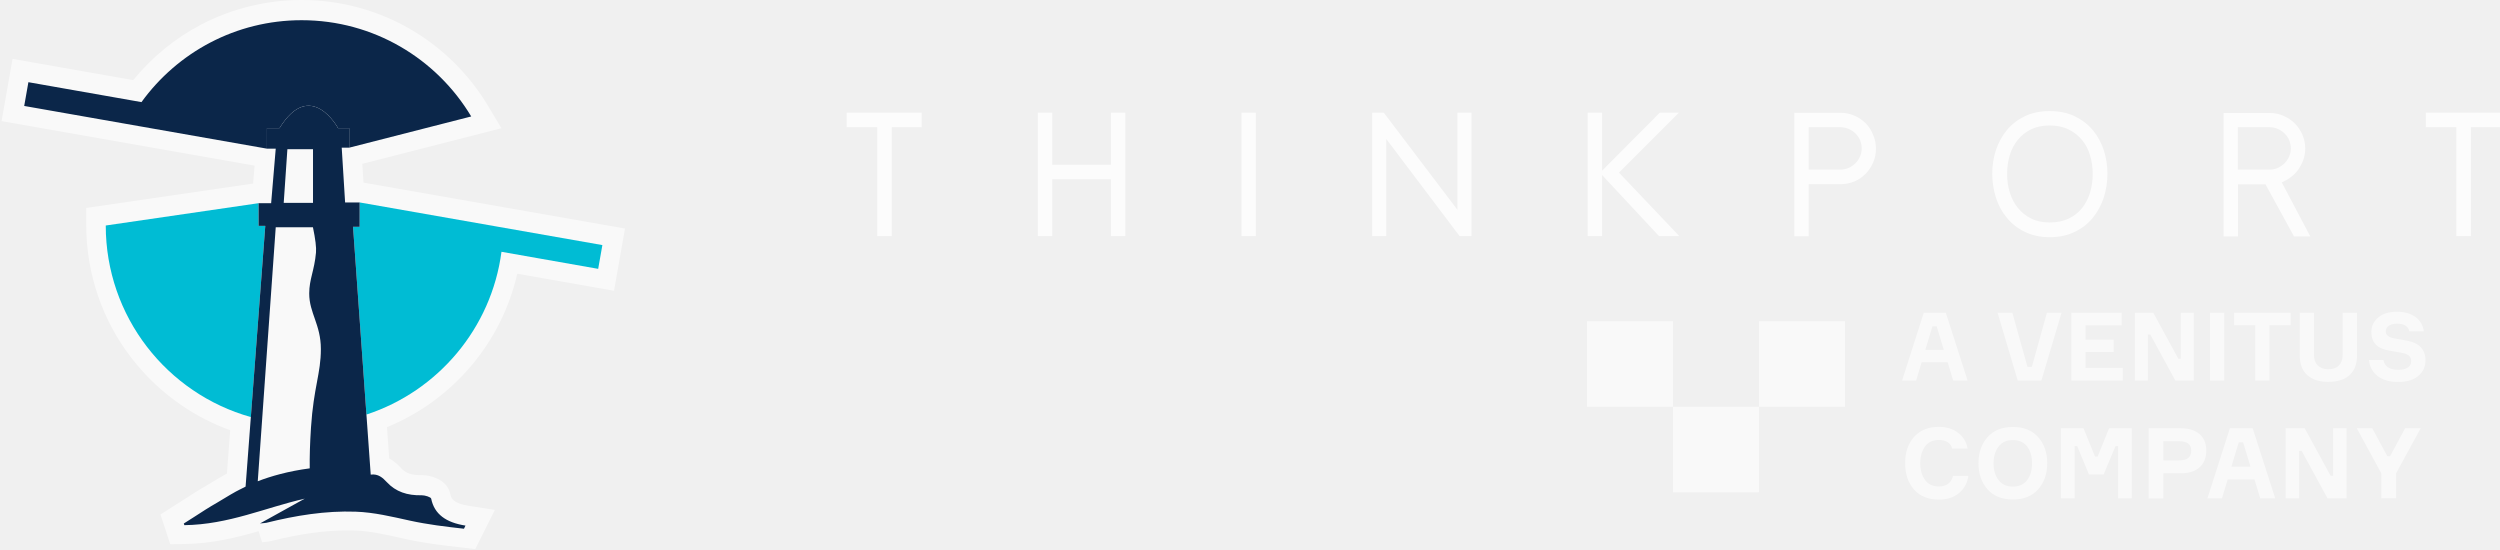
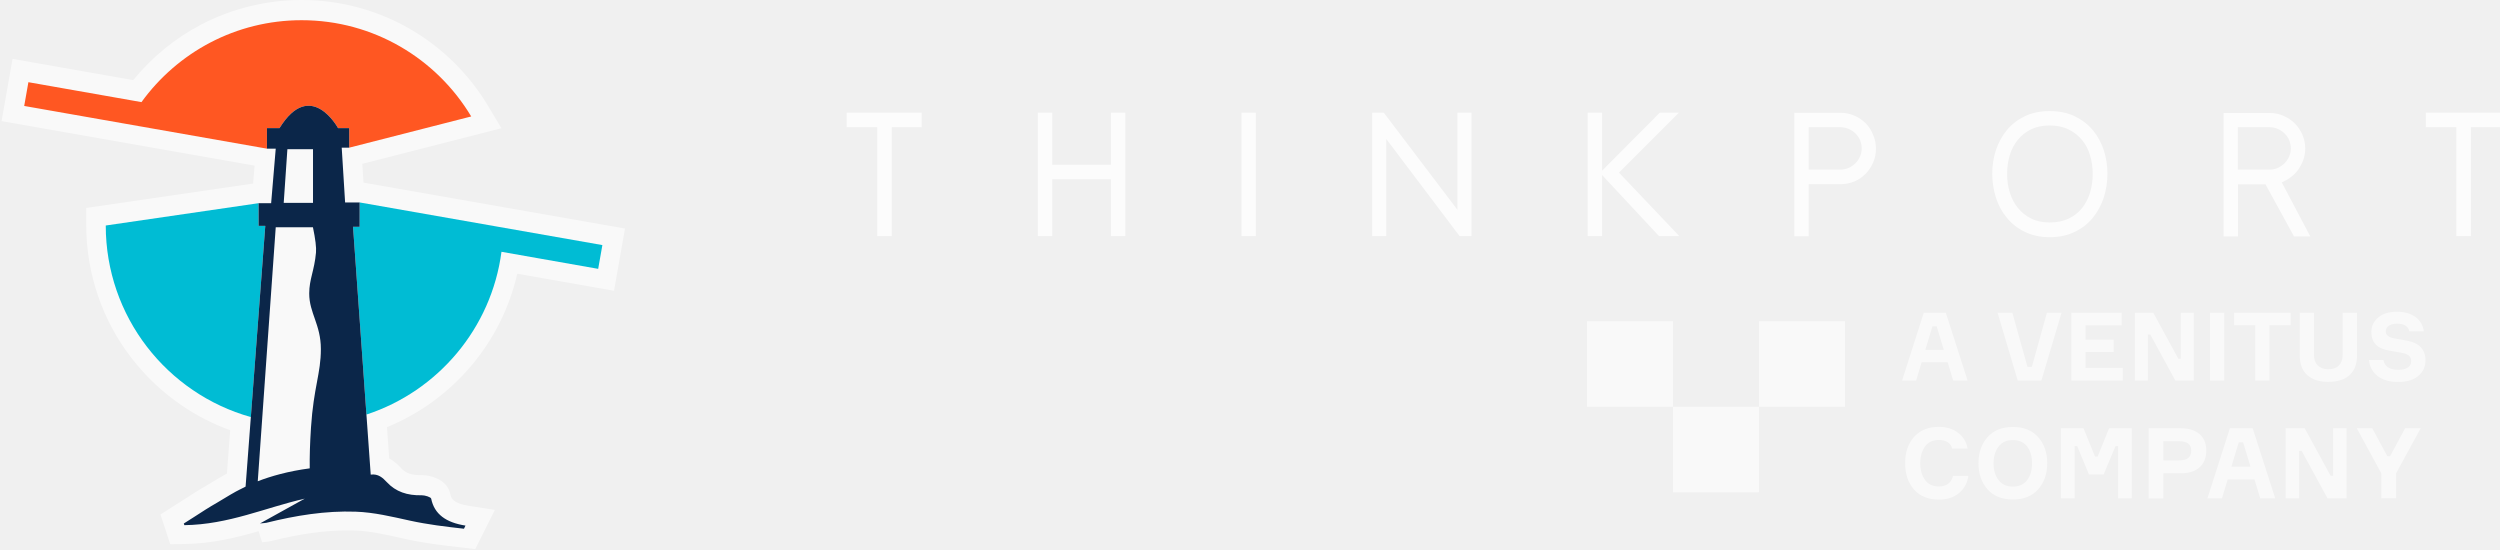
<svg xmlns="http://www.w3.org/2000/svg" width="1580" height="347" viewBox="0 0 1580 347" fill="none">
  <g clip-path="url(#clip0_211_90)">
    <path d="M1234.41 240.5L1230.91 228.92H1214.49L1211 240.5H1202.12L1215.82 197.66H1229.76L1243.52 240.5H1234.41ZM1221.31 206.24L1216.79 221.12H1228.49L1223.97 206.24H1221.31Z" fill="white" fill-opacity="0.6" />
    <path d="M1275.2 240.5L1262.47 197.66H1271.82L1281.35 231.86H1284.13L1293.66 197.66H1302.89L1290.16 240.5H1275.2Z" fill="white" fill-opacity="0.6" />
    <path d="M1318.04 232.52H1341.57V240.5H1309.05V197.66H1340.91V205.64H1318.04V214.64H1335.84V222.44H1318.04V232.52Z" fill="white" fill-opacity="0.6" />
    <path d="M1378.26 197.66H1386.47V240.5H1374.82L1359.01 211.46H1357.44V240.5H1349.24V197.66H1360.88L1376.69 226.7H1378.26V197.66Z" fill="white" fill-opacity="0.6" />
    <path d="M1396.72 197.66H1405.72V240.5H1396.72V197.66Z" fill="white" fill-opacity="0.6" />
    <path d="M1447.71 197.66V205.52H1434.32V240.5H1425.33V205.52H1411.93V197.66H1447.71Z" fill="white" fill-opacity="0.6" />
    <path d="M1480.66 197.66H1489.65V224.72C1489.65 230.06 1488.08 234.14 1484.94 237.02C1481.81 239.9 1477.34 241.34 1471.49 241.34C1465.63 241.34 1461.29 239.9 1458.15 237.02C1455.01 234.14 1453.44 230.06 1453.44 224.72V197.66H1462.44V224.54C1462.44 227.24 1463.22 229.34 1464.85 230.96C1466.42 232.52 1468.65 233.36 1471.49 233.36C1474.32 233.36 1476.62 232.58 1478.18 230.96C1479.75 229.4 1480.54 227.24 1480.54 224.54V197.66H1480.66Z" fill="white" fill-opacity="0.6" />
    <path d="M1531.89 209.42H1522.72C1521.99 206.18 1519.4 204.56 1514.87 204.56C1512.82 204.56 1511.13 204.98 1509.8 205.82C1508.48 206.66 1507.81 207.86 1507.81 209.48C1507.81 211.76 1509.62 213.2 1513.18 213.86L1521.21 215.3C1528.99 216.74 1532.91 220.94 1532.91 227.84C1532.91 231.68 1531.41 234.92 1528.45 237.5C1525.49 240.08 1521.21 241.4 1515.6 241.4C1509.98 241.4 1505.88 240.14 1502.68 237.68C1499.48 235.22 1497.61 231.8 1497.19 227.54H1506.36C1507.03 231.68 1510.23 233.72 1515.96 233.72C1518.37 233.72 1520.3 233.24 1521.75 232.28C1523.2 231.32 1523.86 230 1523.86 228.32C1523.86 226.64 1523.38 225.5 1522.35 224.72C1521.39 223.94 1519.88 223.34 1517.95 222.98L1509.74 221.54C1502.38 220.28 1498.7 216.38 1498.7 209.84C1498.7 206.18 1500.15 203.12 1503.04 200.66C1505.94 198.2 1509.92 197 1514.93 197C1519.64 197 1523.5 198.14 1526.58 200.36C1529.59 202.58 1531.41 205.64 1531.89 209.54V209.42Z" fill="white" fill-opacity="0.6" />
    <path d="M1234.35 300.8H1244C1243.34 305.3 1241.35 308.9 1238.03 311.66C1234.71 314.42 1230.49 315.74 1225.42 315.74C1218.72 315.74 1213.47 313.64 1209.73 309.44C1205.99 305.24 1204.06 299.72 1204.06 292.76C1204.06 285.8 1205.93 280.28 1209.73 276.08C1213.53 271.88 1218.72 269.78 1225.36 269.78C1230.24 269.78 1234.29 271.04 1237.55 273.56C1240.8 276.08 1242.8 279.38 1243.52 283.52H1233.8C1232.78 279.86 1229.94 278.06 1225.36 278.06C1221.56 278.06 1218.6 279.44 1216.61 282.2C1214.62 284.96 1213.59 288.5 1213.59 292.76C1213.59 297.02 1214.62 300.56 1216.61 303.32C1218.6 306.08 1221.56 307.46 1225.36 307.46C1227.71 307.46 1229.7 306.86 1231.27 305.72C1232.84 304.52 1233.8 302.9 1234.29 300.8H1234.35Z" fill="white" fill-opacity="0.6" />
    <path d="M1256.13 276.26C1259.93 272 1265.24 269.84 1272.12 269.84C1279 269.84 1284.31 272 1288.11 276.26C1291.91 280.52 1293.84 286.04 1293.84 292.76C1293.84 299.48 1291.91 305 1288.11 309.26C1284.31 313.52 1279 315.68 1272.12 315.68C1265.24 315.68 1259.93 313.52 1256.13 309.26C1252.33 305 1250.4 299.48 1250.4 292.76C1250.4 286.04 1252.33 280.52 1256.13 276.26ZM1272.12 307.52C1276.1 307.52 1279.12 306.14 1281.17 303.44C1283.22 300.74 1284.25 297.2 1284.25 292.82C1284.25 288.44 1283.22 284.96 1281.17 282.2C1279.12 279.5 1276.1 278.12 1272.12 278.12C1268.14 278.12 1265.18 279.5 1263.07 282.26C1260.96 285.02 1259.93 288.56 1259.93 292.82C1259.93 297.08 1260.96 300.62 1263.07 303.38C1265.12 306.14 1268.14 307.52 1272.12 307.52Z" fill="white" fill-opacity="0.6" />
    <path d="M1302.47 314.96V270.68H1316.77L1324.07 288.56H1325.7L1332.94 270.68H1347.31V314.96H1338.62V281.96H1336.99L1329.5 299.84H1320.21L1312.79 281.96H1311.16V314.96H1302.47Z" fill="white" fill-opacity="0.6" />
    <path d="M1357.93 270.68H1378.26C1383.39 270.68 1387.31 271.94 1390.15 274.4C1392.98 276.86 1394.37 280.34 1394.37 284.78C1394.37 289.22 1392.98 292.82 1390.15 295.34C1387.37 297.86 1383.39 299.12 1378.26 299.12H1367.22V315.02H1357.93V270.74V270.68ZM1367.22 290.96H1376.93C1379.71 290.96 1381.7 290.48 1382.97 289.46C1384.23 288.44 1384.84 286.94 1384.84 284.9C1384.84 282.86 1384.23 281.36 1382.97 280.34C1381.7 279.32 1379.71 278.84 1376.93 278.84H1367.22V291.02V290.96Z" fill="white" fill-opacity="0.6" />
    <path d="M1428.46 314.96L1424.84 303.02H1407.89L1404.27 314.96H1395.1L1409.28 270.68H1423.7L1437.94 314.96H1428.52H1428.46ZM1414.89 279.56L1410.24 294.92H1422.31L1417.66 279.56H1414.89Z" fill="white" fill-opacity="0.6" />
    <path d="M1474.5 270.68H1483.01V314.96H1471L1454.65 284.96H1453.02V314.96H1444.51V270.68H1456.58L1472.93 300.68H1474.56V270.68H1474.5Z" fill="white" fill-opacity="0.6" />
    <path d="M1508.78 288.32H1510.53L1520.06 270.62H1529.9L1514.33 299.12V314.9H1504.98V299.12L1489.47 270.62H1499.24L1508.78 288.32Z" fill="white" fill-opacity="0.6" />
    <path d="M1111.67 257.06H1057.31V311.12H1111.67V257.06Z" fill="white" fill-opacity="0.6" />
    <path d="M1057.37 203H1003V257.06H1057.37V203Z" fill="white" fill-opacity="0.6" />
    <path d="M1166.04 203H1111.67V257.06H1166.04V203Z" fill="white" fill-opacity="0.6" />
    <g clip-path="url(#clip1_211_90)">
      <path d="M921.1 132.6L874.7 71.4L874.5 71.2H867.2V149.2H876.1V87.8L922.3 149L922.4 149.2H930V71.2H921.1V132.6ZM784.6 71.2H793.7V149.2H784.6V71.2ZM702.1 104.1H665V71.2H655.9V149.2H665V113.3H702.1V149.2H711.2V71.2H702.1V104.1ZM535.1 80.4H554.4V149.2H563.6V80.4H582.5V71.2H535.1V80.4ZM1061.1 71.2H1049L1012.5 107.9V71.2H1003.4V149.2H1012.5V110.6L1048.4 149.1L1048.5 149.2H1061.3L1023.2 109.1L1061.1 71.2ZM1447.6 112.1C1449.5 110.7 1451.2 109.1 1452.5 107.2C1453.8 105.3 1454.9 103.2 1455.7 101C1456.5 98.7 1456.9 96.3 1456.9 93.9C1456.9 90.8 1456.3 87.8 1455.1 85.1C1453.9 82.4 1452.3 80 1450.3 78C1448.3 76 1445.9 74.4 1443.2 73.2C1440.5 72 1437.5 71.4 1434.5 71.4H1405.3V149.4H1414.4V116.5H1431.8L1449.8 149.4H1460.1L1442.1 115.3C1444 114.4 1445.9 113.4 1447.6 112.1ZM1447.8 93.8C1447.8 95.6 1447.4 97.4 1446.7 99C1446 100.6 1445 102 1443.8 103.2C1442.6 104.4 1441.2 105.4 1439.6 106.1C1438 106.8 1436.2 107.2 1434.4 107.2H1414.3V80.4H1434.4C1436.2 80.4 1438 80.8 1439.6 81.5C1441.2 82.2 1442.7 83.2 1443.9 84.4C1445.1 85.6 1446.1 87 1446.8 88.6C1447.4 90.3 1447.8 92 1447.8 93.8ZM1533.1 71.2V80.4H1552.4V149.2H1561.6V80.4H1580.5V71.2H1533.1ZM1322.7 82.3C1319.7 78.7 1315.8 75.7 1311.3 73.5C1306.7 71.3 1301.4 70.2 1295.4 70.2C1289.4 70.2 1284.1 71.3 1279.6 73.5C1275.1 75.7 1271.3 78.6 1268.3 82.3C1265.3 85.9 1263 90.2 1261.4 94.9C1259.9 99.6 1259.1 104.6 1259.1 109.8C1259.1 115 1259.9 120 1261.4 124.8C1262.9 129.6 1265.2 133.9 1268.3 137.6C1271.3 141.3 1275.1 144.3 1279.6 146.5C1284.1 148.7 1289.4 149.9 1295.4 149.9C1301.4 149.9 1306.7 148.8 1311.3 146.5C1315.9 144.3 1319.7 141.3 1322.7 137.6C1325.7 133.9 1328 129.6 1329.6 124.8C1331.1 120 1331.9 115 1331.9 109.8C1331.9 104.6 1331.1 99.6 1329.6 94.9C1328 90.2 1325.7 85.9 1322.7 82.3ZM1322.6 109.9C1322.6 114.1 1322 118.1 1320.9 121.8C1319.8 125.5 1318 128.8 1315.8 131.6C1313.5 134.4 1310.7 136.6 1307.3 138.2C1303.9 139.8 1299.9 140.6 1295.4 140.6C1291 140.6 1287 139.8 1283.7 138.1C1280.4 136.5 1277.5 134.2 1275.3 131.4C1273 128.6 1271.3 125.3 1270.2 121.6C1269 117.9 1268.5 113.9 1268.5 109.8C1268.5 105.7 1269.1 101.7 1270.2 98C1271.3 94.3 1273.1 91 1275.3 88.3C1277.6 85.5 1280.4 83.3 1283.7 81.7C1287 80.1 1291 79.3 1295.4 79.3C1299.9 79.3 1303.9 80.1 1307.3 81.8C1310.7 83.4 1313.5 85.7 1315.8 88.4C1318.1 91.2 1319.8 94.4 1320.9 98.1C1322 101.8 1322.6 105.8 1322.6 109.9ZM1179.1 77.9C1177.1 75.9 1174.7 74.3 1172 73.1C1169.3 71.9 1166.3 71.3 1163.3 71.3H1134V149.3H1143.1V116.4H1163.2C1166.3 116.4 1169.2 115.8 1171.9 114.7C1174.6 113.6 1177 111.9 1179 109.9C1181 107.9 1182.6 105.5 1183.8 102.8C1185 100.1 1185.6 97.1 1185.6 94C1185.6 90.9 1185 87.9 1183.8 85.2C1182.7 82.3 1181.1 79.9 1179.1 77.9ZM1176.6 93.8C1176.6 95.6 1176.2 97.4 1175.5 99C1174.8 100.6 1173.8 102 1172.6 103.2C1171.4 104.4 1170 105.4 1168.4 106.1C1166.8 106.8 1165 107.2 1163.2 107.2H1143.1V80.4H1163.2C1165 80.4 1166.8 80.8 1168.4 81.5C1170 82.2 1171.5 83.2 1172.7 84.4C1173.9 85.6 1174.9 87 1175.6 88.6C1176.2 90.3 1176.6 92 1176.6 93.8Z" fill="white" fill-opacity="0.8" />
    </g>
    <g clip-path="url(#clip2_211_90)">
      <path d="M291.818 346.021C279.224 344.606 267.865 343.227 256.251 340.652C255.089 340.398 253.892 340.144 252.73 339.854C242.895 337.677 233.604 335.61 224.385 335.283C222.752 335.211 221.119 335.211 219.486 335.211C205.186 335.211 189.907 337.351 171.433 341.922C170.054 342.284 168.893 342.357 167.84 342.466C167.296 342.502 166.643 342.575 165.626 342.683L163.412 335.719C148.968 339.89 133.87 343.554 116.667 343.808L107.593 343.953L101.424 325.163L109.481 320.012C110.932 319.069 113.255 317.618 116.05 315.84L116.304 315.695C121.203 312.503 125.849 309.492 130.857 306.663C136.664 303.144 140.62 300.787 143.415 299.263L145.484 271.912C134.705 267.995 124.433 262.771 114.888 256.242C102.73 247.971 92.024 237.851 83.023 226.17C73.95 214.381 66.872 201.286 62.045 187.248C57.037 172.738 54.496 157.539 54.496 142.086V131.422L159.965 116.005L160.908 104.688L1 76.539L7.932 37.217L84.184 50.639C95.98 36.166 110.715 24.122 127.192 15.489C146.645 5.369 168.566 0 190.632 0C214.768 0 238.503 6.348 259.299 18.427C279.442 30.108 296.427 46.83 308.404 66.853L316.897 81.037L228.994 103.527L229.72 115.425L395 144.444L388.068 183.766L326.914 172.992C322.087 194.104 312.324 213.837 298.278 230.632C283.761 248.007 265.324 261.465 244.564 269.953L245.98 289.723C249.645 291.718 252.113 294.366 253.529 295.889L253.565 295.926C255.561 298.066 258.537 300.279 265.469 300.279C265.723 300.279 266.014 300.279 266.268 300.279C266.268 300.279 266.558 300.279 266.667 300.279C269.897 300.279 272.873 301.149 274.361 301.693C281.583 304.233 283.943 308.876 284.632 312.394C285.031 314.389 285.83 318.017 296.064 319.649L312.723 322.261L305.174 337.351C305.065 337.569 304.993 337.786 304.884 337.968C304.702 338.367 304.485 338.838 304.23 339.346L300.383 347.036L291.818 346.021Z" fill="white" fill-opacity="0.6" />
      <path d="M226.999 127.831L226.962 127.976Z" fill="#00BCD4" />
-       <path d="M168.711 80.964H176.66C196.331 49.152 213.642 80.964 213.642 80.964H220.683V93.334L297.807 73.601C275.994 37.145 236.144 12.769 190.632 12.769C149.004 12.769 112.13 33.155 89.41 64.532L17.949 51.945L15.3 66.962L168.711 93.951V80.964Z" fill="#0B2649" />
+       <path d="M168.711 80.964H176.66C196.331 49.152 213.642 80.964 213.642 80.964H220.683V93.334L297.807 73.601C275.994 37.145 236.144 12.769 190.632 12.769C149.004 12.769 112.13 33.155 89.41 64.532L17.949 51.945L15.3 66.962L168.711 93.951V80.964Z" fill="#FF5722" />
      <path d="M227.288 127.939V143.356H223.115L231.571 262.009C276.72 247.209 310.582 207.489 316.933 159.135L378.051 169.909L380.7 154.891L227.288 127.939Z" fill="#00BCD4" />
      <path d="M158.549 263.569L167.659 142.739H163.412V128.411L66.836 142.522C66.836 200.162 105.597 248.733 158.477 263.569H158.549Z" fill="#00BCD4" />
      <path d="M272.51 315.151C272.329 314.172 268.591 312.975 266.558 313.011C257.34 313.229 250.081 310.762 244.492 304.74C241.915 301.984 239.048 299.299 234.293 299.952L223.115 143.356H227.289V127.939H218.107L215.965 93.334H220.683V80.964H213.643C213.643 80.964 196.331 49.152 176.66 80.964H168.711V93.95H174.264L171.361 128.411H163.413V142.739H167.659L155.21 307.534C153.94 308.15 152.779 308.731 151.726 309.311H151.69C148.932 310.617 143.27 313.99 137.136 317.727C132.273 320.483 127.591 323.53 122.728 326.686C119.933 328.464 117.61 329.915 116.159 330.858L116.522 331.91C144.649 331.511 167.659 320.81 192.592 315.151C183.628 320.121 174.7 325.054 164.32 330.822C166.969 330.531 167.731 330.568 168.421 330.386C186.822 325.816 205.731 322.696 224.821 323.385C236.398 323.784 247.686 326.541 258.937 329.008C270.296 331.511 281.656 332.853 293.234 334.159C293.56 333.506 293.851 332.817 294.177 332.164C281.874 330.278 274.47 324.909 272.51 315.151ZM181.632 94.313H197.819V128.23H179.309L181.632 94.313ZM196.548 270.171C195.895 280.11 195.641 288.707 195.75 295.998C182.067 297.812 171.143 300.968 162.904 304.16L174.264 143.646H197.782C199.343 151.155 199.996 156.451 199.706 159.607C198.69 171.07 195.423 176.438 195.423 185.507C195.423 197.876 202.791 205.131 202.791 220.62C202.791 236.109 198.218 244.67 196.548 270.171Z" fill="#0B2649" />
    </g>
  </g>
  <defs>
    <clipPath id="clip0_211_90">
      <rect width="1580" height="347" fill="white" />
    </clipPath>
    <clipPath id="clip1_211_90">
      <rect width="1479" height="280" fill="white" transform="translate(101 -30)" />
    </clipPath>
    <clipPath id="clip2_211_90">
      <rect width="394" height="347" fill="white" transform="translate(1)" />
    </clipPath>
  </defs>
</svg>
